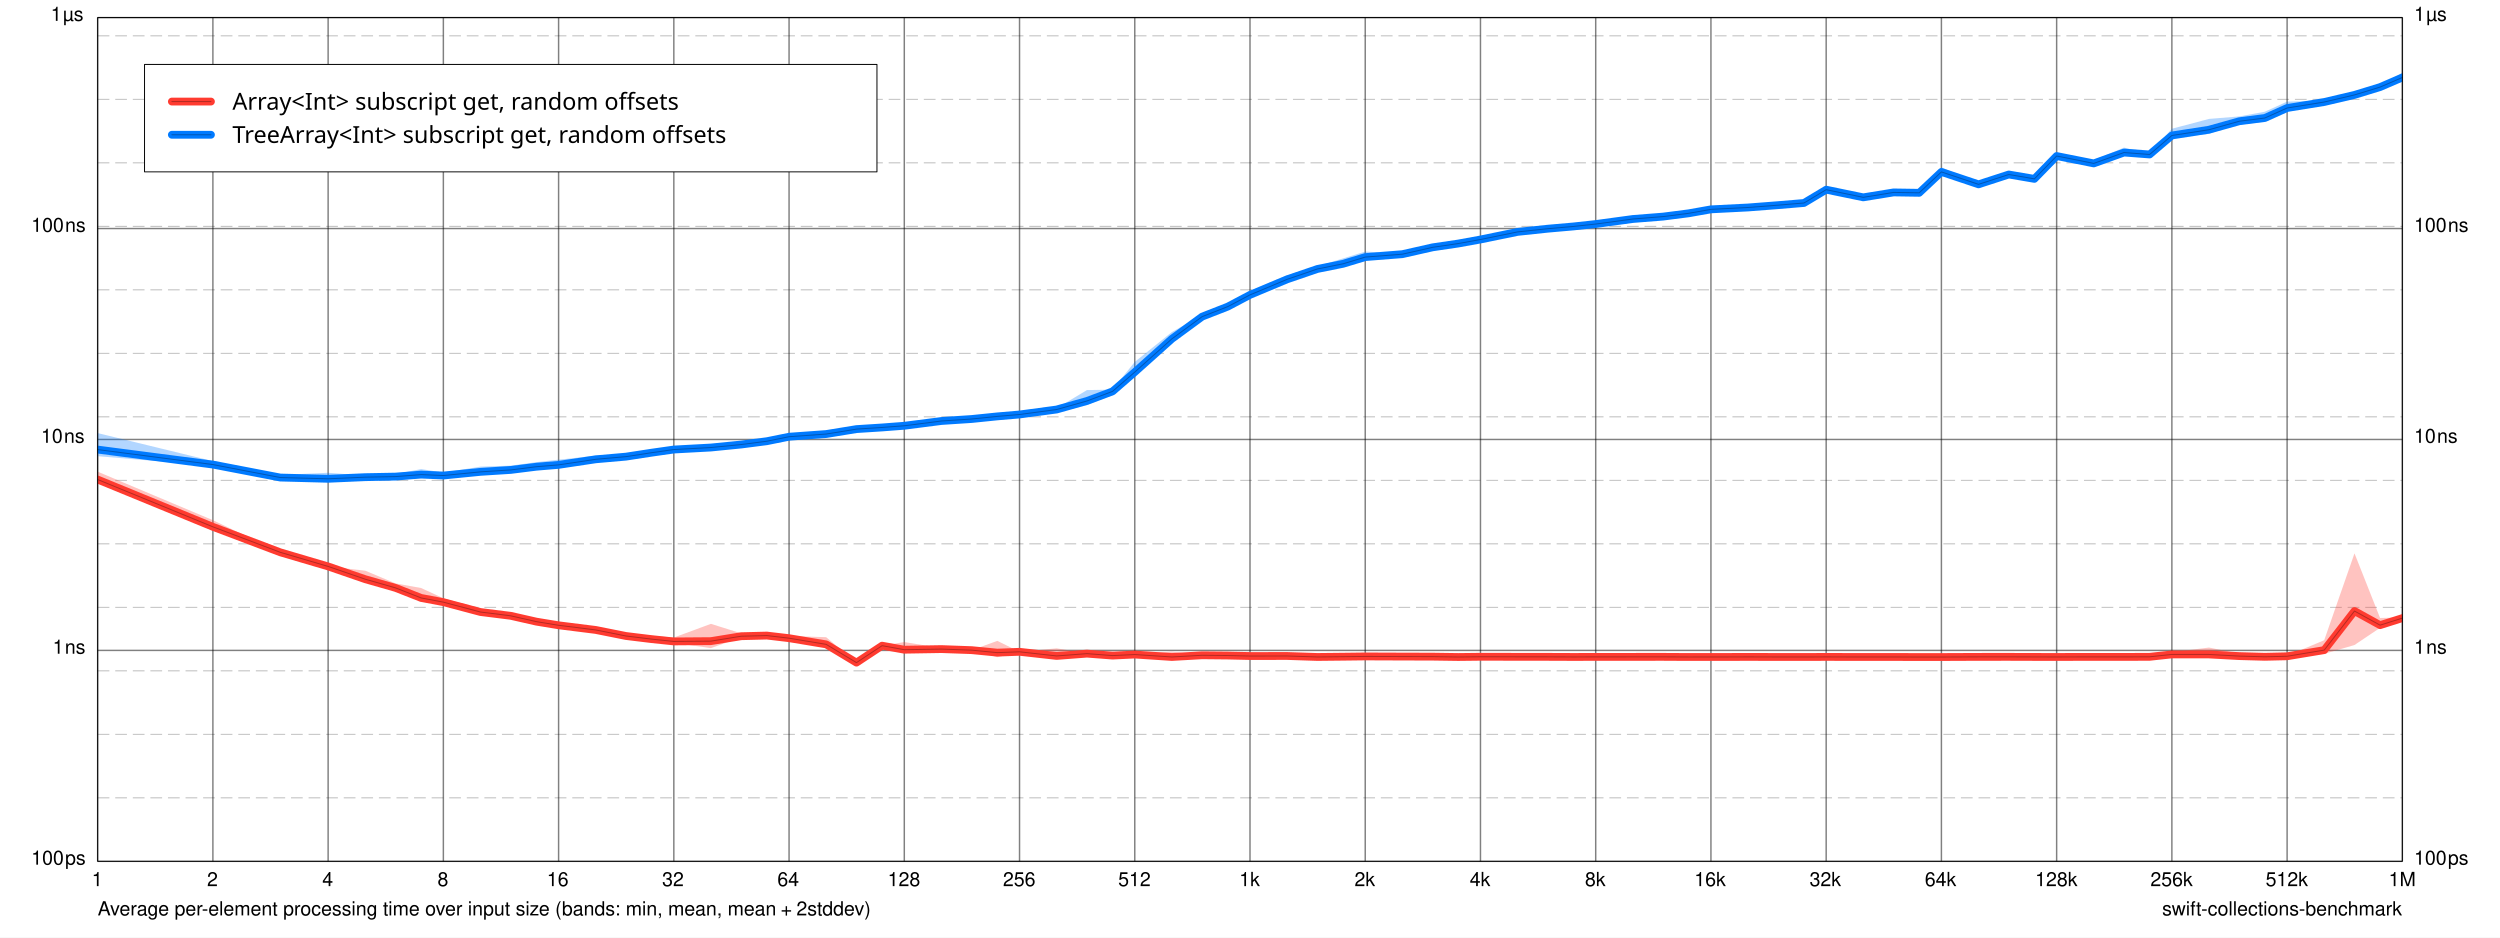
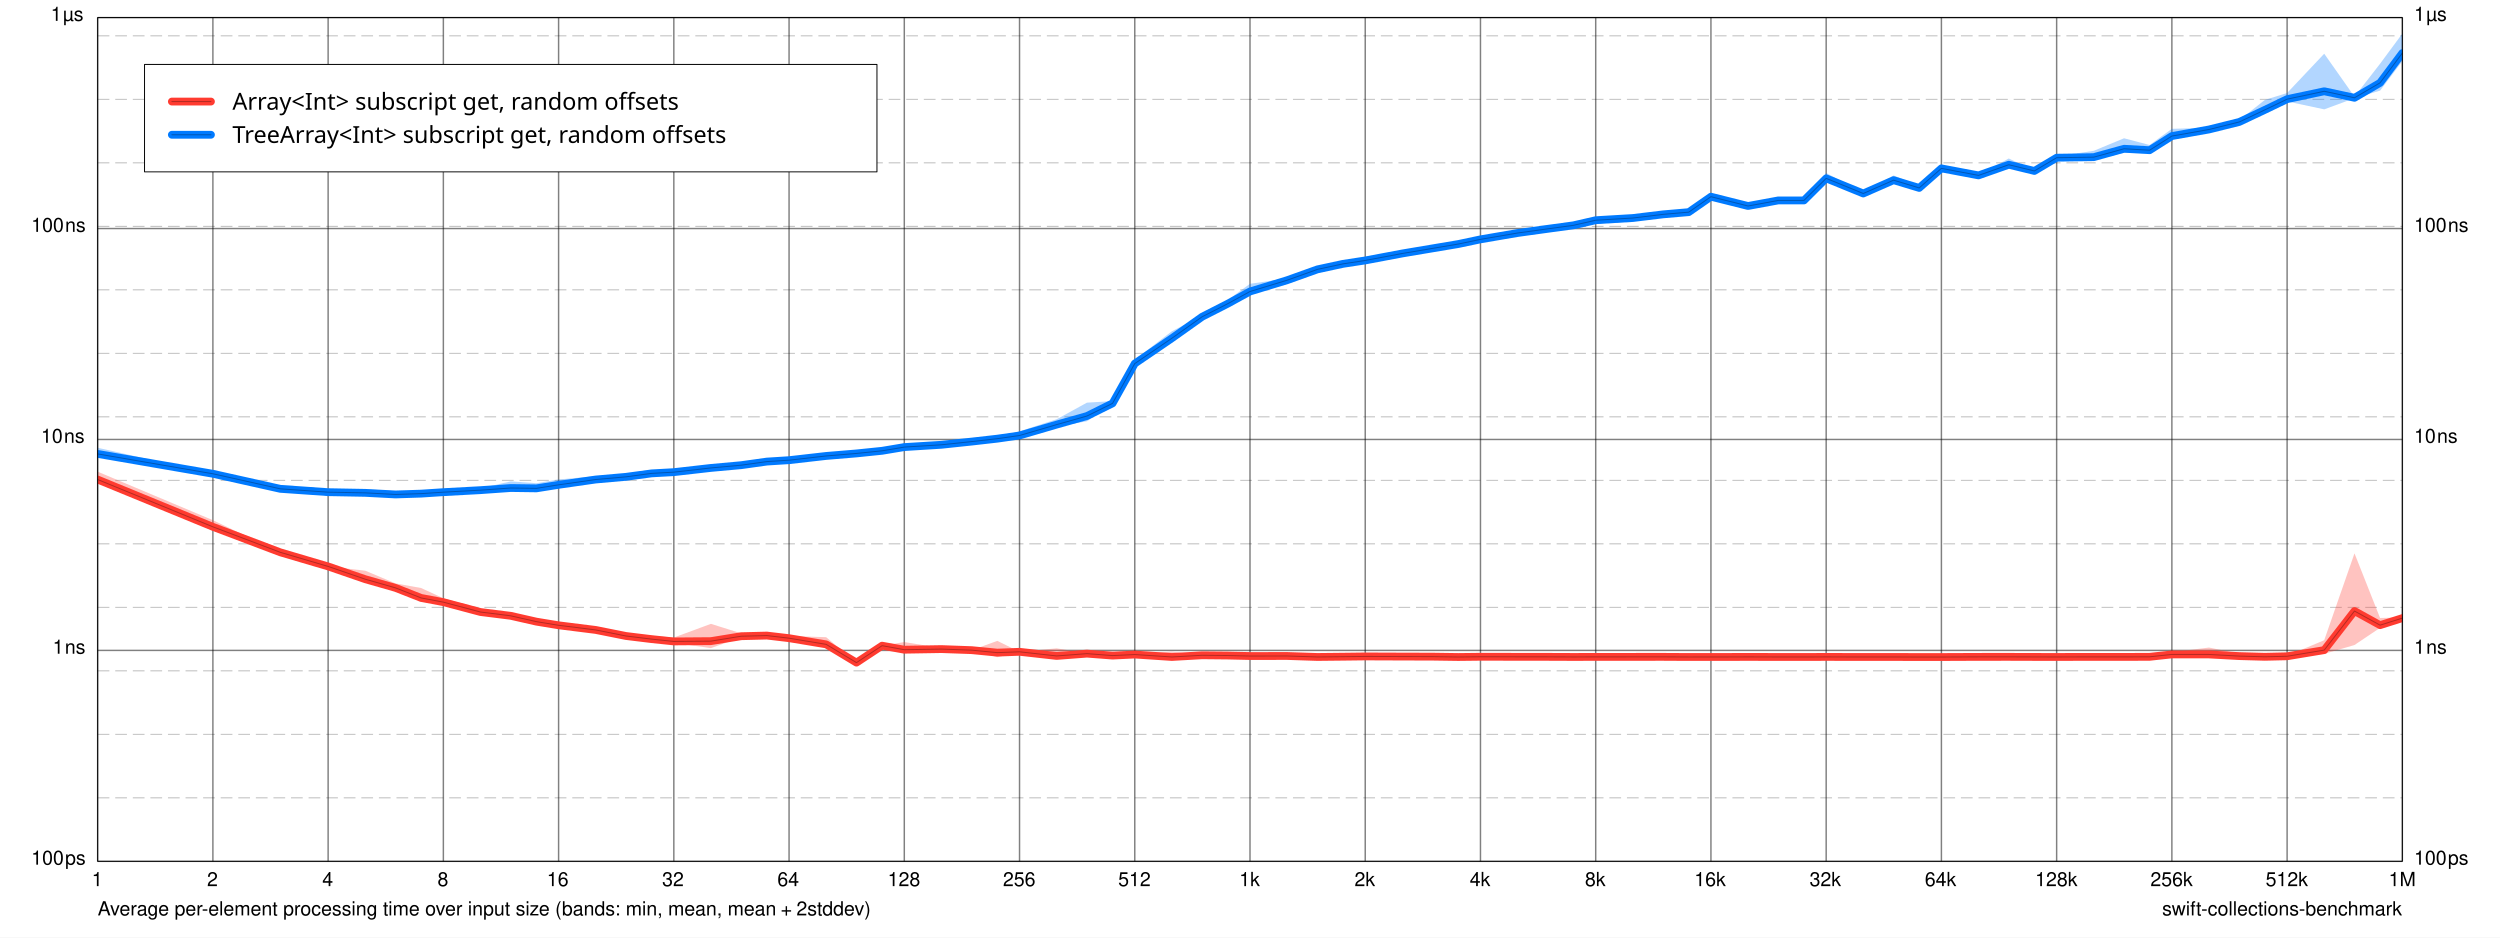
<svg xmlns="http://www.w3.org/2000/svg" xmlns:xlink="http://www.w3.org/1999/xlink" width="1280.0px" height="480.0px" viewBox="0.0 0.0 1280.0 480.0" version="1.1">
  <path d="M 0 0 L 0 480 L 1280 480 L 1280 0 z" fill="#FFFFFF" fill-opacity="1.0" stroke="none" />
  <text x="50" y="468.7" font-family="Helvetica" font-size="10" font-weight="normal" font-style="normal" fill="#000000" fill-opacity="1">Average per-element processing time over input size (bands: min, mean, mean + 2stddev)</text>
  <a xlink:href="https://github.com/apple/swift-collections-benchmark">
    <text x="1107" y="468.7" font-family="Helvetica" font-size="10" font-weight="normal" font-style="normal" fill="#000000" fill-opacity="1">swift-collections-benchmark</text>
  </a>
  <path d="M 50 9 L 50 441" fill="none" stroke-width="0.75" stroke="#000000" stroke-opacity="0.498" stroke-linecap="butt" stroke-linejoin="round" />
  <text x="47" y="453.7" font-family="Helvetica" font-size="10" font-weight="normal" font-style="normal" fill="#000000" fill-opacity="1">1</text>
  <path d="M 109 9 L 109 441" fill="none" stroke-width="0.75" stroke="#000000" stroke-opacity="0.498" stroke-linecap="butt" stroke-linejoin="round" />
  <text x="106" y="453.7" font-family="Helvetica" font-size="10" font-weight="normal" font-style="normal" fill="#000000" fill-opacity="1">2</text>
  <path d="M 168 9 L 168 441" fill="none" stroke-width="0.75" stroke="#000000" stroke-opacity="0.498" stroke-linecap="butt" stroke-linejoin="round" />
  <text x="165" y="453.7" font-family="Helvetica" font-size="10" font-weight="normal" font-style="normal" fill="#000000" fill-opacity="1">4</text>
  <path d="M 227 9 L 227 441" fill="none" stroke-width="0.75" stroke="#000000" stroke-opacity="0.498" stroke-linecap="butt" stroke-linejoin="round" />
  <text x="224" y="453.7" font-family="Helvetica" font-size="10" font-weight="normal" font-style="normal" fill="#000000" fill-opacity="1">8</text>
  <path d="M 286 9 L 286 441" fill="none" stroke-width="0.75" stroke="#000000" stroke-opacity="0.498" stroke-linecap="butt" stroke-linejoin="round" />
  <text x="280" y="453.7" font-family="Helvetica" font-size="10" font-weight="normal" font-style="normal" fill="#000000" fill-opacity="1">16</text>
  <path d="M 345 9 L 345 441" fill="none" stroke-width="0.75" stroke="#000000" stroke-opacity="0.498" stroke-linecap="butt" stroke-linejoin="round" />
  <text x="339" y="453.7" font-family="Helvetica" font-size="10" font-weight="normal" font-style="normal" fill="#000000" fill-opacity="1">32</text>
  <path d="M 404 9 L 404 441" fill="none" stroke-width="0.75" stroke="#000000" stroke-opacity="0.498" stroke-linecap="butt" stroke-linejoin="round" />
  <text x="398" y="453.7" font-family="Helvetica" font-size="10" font-weight="normal" font-style="normal" fill="#000000" fill-opacity="1">64</text>
  <path d="M 463 9 L 463 441" fill="none" stroke-width="0.75" stroke="#000000" stroke-opacity="0.498" stroke-linecap="butt" stroke-linejoin="round" />
  <text x="454.5" y="453.7" font-family="Helvetica" font-size="10" font-weight="normal" font-style="normal" fill="#000000" fill-opacity="1">128</text>
  <path d="M 522 9 L 522 441" fill="none" stroke-width="0.75" stroke="#000000" stroke-opacity="0.498" stroke-linecap="butt" stroke-linejoin="round" />
  <text x="513.5" y="453.7" font-family="Helvetica" font-size="10" font-weight="normal" font-style="normal" fill="#000000" fill-opacity="1">256</text>
  <path d="M 581 9 L 581 441" fill="none" stroke-width="0.75" stroke="#000000" stroke-opacity="0.498" stroke-linecap="butt" stroke-linejoin="round" />
  <text x="572.5" y="453.7" font-family="Helvetica" font-size="10" font-weight="normal" font-style="normal" fill="#000000" fill-opacity="1">512</text>
  <path d="M 640 9 L 640 441" fill="none" stroke-width="0.75" stroke="#000000" stroke-opacity="0.498" stroke-linecap="butt" stroke-linejoin="round" />
  <text x="634.5" y="453.7" font-family="Helvetica" font-size="10" font-weight="normal" font-style="normal" fill="#000000" fill-opacity="1">1k</text>
  <path d="M 699 9 L 699 441" fill="none" stroke-width="0.75" stroke="#000000" stroke-opacity="0.498" stroke-linecap="butt" stroke-linejoin="round" />
  <text x="693.5" y="453.7" font-family="Helvetica" font-size="10" font-weight="normal" font-style="normal" fill="#000000" fill-opacity="1">2k</text>
  <path d="M 758 9 L 758 441" fill="none" stroke-width="0.75" stroke="#000000" stroke-opacity="0.498" stroke-linecap="butt" stroke-linejoin="round" />
  <text x="752.5" y="453.7" font-family="Helvetica" font-size="10" font-weight="normal" font-style="normal" fill="#000000" fill-opacity="1">4k</text>
  <path d="M 817 9 L 817 441" fill="none" stroke-width="0.75" stroke="#000000" stroke-opacity="0.498" stroke-linecap="butt" stroke-linejoin="round" />
  <text x="811.5" y="453.7" font-family="Helvetica" font-size="10" font-weight="normal" font-style="normal" fill="#000000" fill-opacity="1">8k</text>
  <path d="M 876 9 L 876 441" fill="none" stroke-width="0.75" stroke="#000000" stroke-opacity="0.498" stroke-linecap="butt" stroke-linejoin="round" />
  <text x="867.5" y="453.7" font-family="Helvetica" font-size="10" font-weight="normal" font-style="normal" fill="#000000" fill-opacity="1">16k</text>
  <path d="M 935 9 L 935 441" fill="none" stroke-width="0.75" stroke="#000000" stroke-opacity="0.498" stroke-linecap="butt" stroke-linejoin="round" />
  <text x="926.5" y="453.7" font-family="Helvetica" font-size="10" font-weight="normal" font-style="normal" fill="#000000" fill-opacity="1">32k</text>
  <path d="M 994 9 L 994 441" fill="none" stroke-width="0.75" stroke="#000000" stroke-opacity="0.498" stroke-linecap="butt" stroke-linejoin="round" />
  <text x="985.5" y="453.7" font-family="Helvetica" font-size="10" font-weight="normal" font-style="normal" fill="#000000" fill-opacity="1">64k</text>
  <path d="M 1053 9 L 1053 441" fill="none" stroke-width="0.75" stroke="#000000" stroke-opacity="0.498" stroke-linecap="butt" stroke-linejoin="round" />
  <text x="1042" y="453.7" font-family="Helvetica" font-size="10" font-weight="normal" font-style="normal" fill="#000000" fill-opacity="1">128k</text>
  <path d="M 1112 9 L 1112 441" fill="none" stroke-width="0.75" stroke="#000000" stroke-opacity="0.498" stroke-linecap="butt" stroke-linejoin="round" />
  <text x="1101" y="453.7" font-family="Helvetica" font-size="10" font-weight="normal" font-style="normal" fill="#000000" fill-opacity="1">256k</text>
  <path d="M 1171 9 L 1171 441" fill="none" stroke-width="0.75" stroke="#000000" stroke-opacity="0.498" stroke-linecap="butt" stroke-linejoin="round" />
  <text x="1160" y="453.7" font-family="Helvetica" font-size="10" font-weight="normal" font-style="normal" fill="#000000" fill-opacity="1">512k</text>
  <path d="M 1230 9 L 1230 441" fill="none" stroke-width="0.75" stroke="#000000" stroke-opacity="0.498" stroke-linecap="butt" stroke-linejoin="round" />
  <text x="1223" y="453.7" font-family="Helvetica" font-size="10" font-weight="normal" font-style="normal" fill="#000000" fill-opacity="1">1M</text>
  <path d="M 50 441 L 1230 441" fill="none" stroke-width="0.75" stroke="#000000" stroke-opacity="0.498" stroke-linecap="butt" stroke-linejoin="round" />
  <text x="16" y="442.7" font-family="Helvetica" font-size="10" font-weight="normal" font-style="normal" fill="#000000" fill-opacity="1">100 ps</text>
  <text x="1236" y="442.7" font-family="Helvetica" font-size="10" font-weight="normal" font-style="normal" fill="#000000" fill-opacity="1">100 ps</text>
  <path d="M 50 333 L 1230 333" fill="none" stroke-width="0.75" stroke="#000000" stroke-opacity="0.498" stroke-linecap="butt" stroke-linejoin="round" />
  <text x="27" y="334.7" font-family="Helvetica" font-size="10" font-weight="normal" font-style="normal" fill="#000000" fill-opacity="1">1 ns</text>
  <text x="1236" y="334.7" font-family="Helvetica" font-size="10" font-weight="normal" font-style="normal" fill="#000000" fill-opacity="1">1 ns</text>
  <path d="M 50 225 L 1230 225" fill="none" stroke-width="0.75" stroke="#000000" stroke-opacity="0.498" stroke-linecap="butt" stroke-linejoin="round" />
  <text x="21" y="226.7" font-family="Helvetica" font-size="10" font-weight="normal" font-style="normal" fill="#000000" fill-opacity="1">10 ns</text>
  <text x="1236" y="226.7" font-family="Helvetica" font-size="10" font-weight="normal" font-style="normal" fill="#000000" fill-opacity="1">10 ns</text>
  <path d="M 50 117 L 1230 117" fill="none" stroke-width="0.75" stroke="#000000" stroke-opacity="0.498" stroke-linecap="butt" stroke-linejoin="round" />
  <text x="16" y="118.7" font-family="Helvetica" font-size="10" font-weight="normal" font-style="normal" fill="#000000" fill-opacity="1">100 ns</text>
  <text x="1236" y="118.7" font-family="Helvetica" font-size="10" font-weight="normal" font-style="normal" fill="#000000" fill-opacity="1">100 ns</text>
  <path d="M 50 9 L 1230 9" fill="none" stroke-width="0.75" stroke="#000000" stroke-opacity="0.498" stroke-linecap="butt" stroke-linejoin="round" />
  <text x="26" y="10.7" font-family="Helvetica" font-size="10" font-weight="normal" font-style="normal" fill="#000000" fill-opacity="1">1 µs</text>
  <text x="1236" y="10.7" font-family="Helvetica" font-size="10" font-weight="normal" font-style="normal" fill="#000000" fill-opacity="1">1 µs</text>
  <path d="M 50 408.49 L 1230 408.49" fill="none" stroke-width="0.5" stroke="#000000" stroke-opacity="0.259" stroke-linecap="butt" stroke-linejoin="round" stroke-dasharray="6 3" stroke-dashoffset="0" />
  <path d="M 50 375.98 L 1230 375.98" fill="none" stroke-width="0.5" stroke="#000000" stroke-opacity="0.259" stroke-linecap="butt" stroke-linejoin="round" stroke-dasharray="6 3" stroke-dashoffset="0" />
  <path d="M 50 343.47 L 1230 343.47" fill="none" stroke-width="0.5" stroke="#000000" stroke-opacity="0.259" stroke-linecap="butt" stroke-linejoin="round" stroke-dasharray="6 3" stroke-dashoffset="0" />
  <path d="M 50 310.96 L 1230 310.96" fill="none" stroke-width="0.5" stroke="#000000" stroke-opacity="0.259" stroke-linecap="butt" stroke-linejoin="round" stroke-dasharray="6 3" stroke-dashoffset="0" />
  <path d="M 50 278.44 L 1230 278.44" fill="none" stroke-width="0.5" stroke="#000000" stroke-opacity="0.259" stroke-linecap="butt" stroke-linejoin="round" stroke-dasharray="6 3" stroke-dashoffset="0" />
  <path d="M 50 245.93 L 1230 245.93" fill="none" stroke-width="0.5" stroke="#000000" stroke-opacity="0.259" stroke-linecap="butt" stroke-linejoin="round" stroke-dasharray="6 3" stroke-dashoffset="0" />
  <path d="M 50 213.42 L 1230 213.42" fill="none" stroke-width="0.5" stroke="#000000" stroke-opacity="0.259" stroke-linecap="butt" stroke-linejoin="round" stroke-dasharray="6 3" stroke-dashoffset="0" />
  <path d="M 50 180.91 L 1230 180.91" fill="none" stroke-width="0.5" stroke="#000000" stroke-opacity="0.259" stroke-linecap="butt" stroke-linejoin="round" stroke-dasharray="6 3" stroke-dashoffset="0" />
  <path d="M 50 148.4 L 1230 148.4" fill="none" stroke-width="0.5" stroke="#000000" stroke-opacity="0.259" stroke-linecap="butt" stroke-linejoin="round" stroke-dasharray="6 3" stroke-dashoffset="0" />
  <path d="M 50 115.89 L 1230 115.89" fill="none" stroke-width="0.5" stroke="#000000" stroke-opacity="0.259" stroke-linecap="butt" stroke-linejoin="round" stroke-dasharray="6 3" stroke-dashoffset="0" />
  <path d="M 50 83.376 L 1230 83.376" fill="none" stroke-width="0.5" stroke="#000000" stroke-opacity="0.259" stroke-linecap="butt" stroke-linejoin="round" stroke-dasharray="6 3" stroke-dashoffset="0" />
  <path d="M 50 50.865 L 1230 50.865" fill="none" stroke-width="0.5" stroke="#000000" stroke-opacity="0.259" stroke-linecap="butt" stroke-linejoin="round" stroke-dasharray="6 3" stroke-dashoffset="0" />
  <path d="M 50 18.354 L 1230 18.354" fill="none" stroke-width="0.5" stroke="#000000" stroke-opacity="0.259" stroke-linecap="butt" stroke-linejoin="round" stroke-dasharray="6 3" stroke-dashoffset="0" />
  <path d="M 74 33 L 74 88 L 449 88 L 449 33 z" fill="#FFFFFF" fill-opacity="1.0" stroke="none" />
  <clipPath id="clip-0">
    <path d="M 50 9 L 50 441 L 1230 441 L 1230 9 z" />
  </clipPath>
  <g clip-path="url(#clip-0)">
-     <path d="M 50 221.73L 109 236.1L 143.51 243.15L 168 242.06L 186.99 243.5L 202.51 242.67L 215.63 240.17L 227 241.96L 245.99 238.92L 261.51 238.41L 274.63 236.62L 286 235.35L 304.99 233.31L 320.51 233.38L 333.63 230.77L 345 229.02L 363.99 228.24L 379.51 226.75L 392.63 225.25L 404 222.98L 422.99 221.64L 438.51 219.06L 451.63 218.76L 463 217.62L 481.99 215.5L 497.51 214.01L 510.63 212.8L 522 211.13L 540.99 209.05L 556.51 199.73L 569.63 199.47L 581 185.3L 599.99 170.03L 615.51 161.2L 628.63 156.26L 640 148.9L 658.99 140.89L 674.51 136.37L 687.63 132.31L 699 128.81L 717.99 129.77L 733.51 126.52L 746.63 123.82L 758 122.13L 776.99 118.11L 792.51 116.61L 805.63 115.32L 817 114.57L 835.99 111.19L 851.51 110.82L 864.63 107.91L 876 106.47L 894.99 105.72L 910.51 104.91L 923.63 103.37L 935 97.043L 953.99 100.43L 969.51 97.492L 982.63 98.551L 994 85.679L 1013 93.866L 1028.5 88.847L 1041.6 91.564L 1053 79.665L 1072 81.942L 1087.5 75.561L 1100.6 78.897L 1112 65.921L 1131 60.879L 1146.5 59.611L 1159.6 57.201L 1171 52.018L 1190 51.558L 1205.5 48.381L 1218.6 43.835L 1230 37.214L 1230 40.56L 1218.6 44.854L 1205.5 48.67L 1190 52.474L 1171 56.515L 1159.6 61.611L 1146.5 62.976L 1131 68.542L 1112 70.643L 1100.6 79.163L 1087.5 79.027L 1072 84.288L 1053 79.965L 1041.6 91.587L 1028.5 89.523L 1013 94.563L 994 88.884L 982.63 98.781L 969.51 98.887L 953.99 101.26L 935 97.14L 923.63 104.13L 910.51 105.08L 894.99 106.41L 876 107.44L 864.63 109.68L 851.51 110.93L 835.99 112.46L 817 114.75L 805.63 116.16L 792.51 117.26L 776.99 118.95L 758 122.8L 746.63 125.01L 733.51 126.68L 717.99 130.28L 699 132.67L 687.63 136.08L 674.51 138.19L 658.99 143.8L 640 151.72L 628.63 157.23L 615.51 162.43L 599.99 174.79L 581 192.5L 569.63 200.71L 556.51 207.45L 540.99 209.89L 522 212.61L 510.63 213.33L 497.51 214.71L 481.99 215.57L 463 218.12L 451.63 218.89L 438.51 219.93L 422.99 222.43L 404 223.82L 392.63 226.13L 379.51 227.9L 363.99 229.46L 345 230.57L 333.63 232.15L 320.51 233.94L 304.99 235.83L 286 238.98L 274.63 239.82L 261.51 241.41L 245.99 242.57L 227 244.02L 215.63 244.02L 202.51 244.51L 186.99 244.6L 168 246.28L 143.51 244.99L 109 238.49L 50 233.57" fill="#007AFF" fill-opacity="0.302" stroke="none" />
+     <path d="M 50 229.25L 109 242.57L 143.51 250.28L 168 251.99L 186.99 250.41L 202.51 251.52L 215.63 251.34L 227 251.99L 245.99 250.01L 261.51 246.47L 274.63 247.42L 286 245.48L 304.99 243.83L 320.51 243.11L 333.63 242.09L 345 240.4L 363.99 238.93L 379.51 237.71L 392.63 236.02L 404 234.54L 422.99 233.08L 438.51 231.42L 451.63 229.76L 463 227L 481.99 226.72L 497.51 226.01L 510.63 223.62L 522 220.83L 540.99 214.67L 556.51 206.16L 569.63 205.36L 581 184.19L 599.99 169.62L 615.51 161.5L 628.63 153.6L 640 145.3L 658.99 142.57L 674.51 137.75L 687.63 134.69L 699 133.18L 717.99 129.62L 733.51 127.16L 746.63 124.89L 758 121.66L 776.99 118.25L 792.51 117.11L 805.63 115.02L 817 112.33L 835.99 111.44L 851.51 109.58L 864.63 108.61L 876 100.57L 894.99 105.25L 910.51 102.41L 923.63 101.98L 935 88.569L 953.99 98.53L 969.51 89.831L 982.63 95.144L 994 86.031L 1013 89.572L 1028.5 81.141L 1041.6 87.476L 1053 80.073L 1072 77.21L 1087.5 70.801L 1100.6 74.236L 1112 65.956L 1131 65.425L 1146.5 61.542L 1159.6 51.168L 1171 47.613L 1190 27.496L 1205.5 49.496L 1218.6 32.629L 1230 17.188L 1230 31.287L 1218.6 46.403L 1205.5 50.273L 1190 55.994L 1171 51.938L 1159.6 58.188L 1146.5 62.77L 1131 66.605L 1112 71.045L 1100.6 77.883L 1087.5 78.228L 1072 81.678L 1053 80.984L 1041.6 87.543L 1028.5 85.532L 1013 89.881L 994 86.273L 982.63 96.6L 969.51 93.138L 953.99 99.259L 935 92.333L 923.63 102.85L 910.51 102.69L 894.99 105.55L 876 100.76L 864.63 108.62L 851.51 109.82L 835.99 111.7L 817 112.9L 805.63 115.48L 792.51 117.16L 776.99 119.68L 758 122.87L 746.63 124.97L 733.51 127.16L 717.99 129.83L 699 133.41L 687.63 135.23L 674.51 137.97L 658.99 143.8L 640 150.72L 628.63 156.16L 615.51 162.41L 599.99 174.52L 581 186.87L 569.63 206.92L 556.51 215.69L 540.99 218.4L 522 223.75L 510.63 224.95L 497.51 226.11L 481.99 228.09L 463 229.6L 451.63 231.18L 438.51 232.42L 422.99 233.58L 404 236L 392.63 236.44L 379.51 238.33L 363.99 239.82L 345 242.22L 333.63 242.47L 320.51 244.51L 304.99 246.12L 286 249.25L 274.63 251.01L 261.51 251.13L 245.99 251.3L 227 251.99L 215.63 253.25L 202.51 253.76L 186.99 253.04L 168 251.99L 143.51 250.28L 109 242.57L 50 233.57" fill="#007AFF" fill-opacity="0.302" stroke="none" />
    <path d="M 50 241.5L 109 266.34L 143.51 282.79L 168 290.02L 186.99 292.19L 202.51 298.71L 215.63 301.07L 227 306.34L 245.99 311.59L 261.51 315.3L 274.63 318.28L 286 318.86L 304.99 322.53L 320.51 324.47L 333.63 325.52L 345 326.42L 363.99 319.41L 379.51 324.28L 392.63 325.41L 404 325.63L 422.99 326.24L 438.51 339.26L 451.63 330.59L 463 328.74L 481.99 331.83L 497.51 332.88L 510.63 328.13L 522 333.72L 540.99 331.95L 556.51 334.44L 569.63 333.73L 581 334.95L 599.99 333.63L 615.51 335.46L 628.63 335.63L 640 335.36L 658.99 335.86L 674.51 335.22L 687.63 335.76L 699 336.08L 717.99 336.15L 733.51 336.18L 746.63 336.39L 758 336.25L 776.99 336.27L 792.51 336.31L 805.63 336.25L 817 336.23L 835.99 336.31L 851.51 336.22L 864.63 336.32L 876 336.36L 894.99 336.26L 910.51 336.29L 923.63 336.31L 935 336.32L 953.99 336.37L 969.51 336.35L 982.63 336.38L 994 336.36L 1013 336.05L 1028.5 336.1L 1041.6 336.29L 1053 336.25L 1072 336.18L 1087.5 336.19L 1100.6 336.08L 1112 333.94L 1131 331.54L 1146.5 334.67L 1159.6 336.1L 1171 335.78L 1190 327.78L 1205.5 283.32L 1218.6 316.41L 1230 316.14L 1230 316.58L 1218.6 321.44L 1205.5 330.25L 1190 334.79L 1171 336.1L 1159.6 336.34L 1146.5 336.37L 1131 336.4L 1112 335.46L 1100.6 336.36L 1087.5 336.4L 1072 336.38L 1053 336.4L 1041.6 336.36L 1028.5 336.39L 1013 336.42L 994 336.42L 982.63 336.4L 969.51 336.38L 953.99 336.37L 935 336.35L 923.63 336.39L 910.51 336.38L 894.99 336.38L 876 336.37L 864.63 336.4L 851.51 336.34L 835.99 336.33L 817 336.36L 805.63 336.4L 792.51 336.31L 776.99 336.3L 758 336.27L 746.63 336.39L 733.51 336.21L 717.99 336.17L 699 336.1L 687.63 336.39L 674.51 336.78L 658.99 335.86L 640 336.08L 628.63 335.63L 615.51 335.51L 599.99 337.38L 581 335.18L 569.63 336.36L 556.51 334.74L 540.99 337.29L 522 333.72L 510.63 336.48L 497.51 332.88L 481.99 332.52L 463 334.11L 451.63 330.59L 438.51 339.26L 422.99 331.27L 404 327.15L 392.63 325.41L 379.51 326.27L 363.99 331.84L 345 329.13L 333.63 327.85L 320.51 326.05L 304.99 322.53L 286 320.62L 274.63 318.28L 261.51 315.3L 245.99 313.98L 227 309.02L 215.63 308.09L 202.51 301.84L 186.99 298.2L 168 290.02L 143.51 282.79L 109 271L 50 247.04" fill="#FF3B30" fill-opacity="0.302" stroke="none" />
-     <path d="M 50 230.18L 109 237.86L 143.51 244.5L 168 245.14L 186.99 244.31L 202.51 244.02L 215.63 242.99L 227 243.47L 245.99 241.59L 261.51 240.6L 274.63 238.96L 286 238.01L 304.99 235.16L 320.51 233.8L 333.63 231.78L 345 230.16L 363.99 229.13L 379.51 227.59L 392.63 225.9L 404 223.6L 422.99 222.23L 438.51 219.7L 451.63 218.86L 463 217.99L 481.99 215.55L 497.51 214.53L 510.63 213.19L 522 212.22L 540.99 209.67L 556.51 205.3L 569.63 200.38L 581 190.51L 599.99 173.5L 615.51 162.11L 628.63 156.98L 640 150.97L 658.99 143.02L 674.51 137.71L 687.63 135.07L 699 131.63L 717.99 130.14L 733.51 126.63L 746.63 124.69L 758 122.62L 776.99 118.73L 792.51 117.09L 805.63 115.94L 817 114.71L 835.99 112.13L 851.51 110.9L 864.63 109.21L 876 107.19L 894.99 106.23L 910.51 105.03L 923.63 103.93L 935 97.115L 953.99 101.04L 969.51 98.518L 982.63 98.721L 994 88.025L 1013 94.38L 1028.5 89.345L 1041.6 91.581L 1053 79.887L 1072 83.664L 1087.5 78.097L 1100.6 79.093L 1112 69.363L 1131 66.416L 1146.5 62.074L 1159.6 60.418L 1171 55.298L 1190 52.233L 1205.5 48.594L 1218.6 44.586L 1230 39.663" fill="none" stroke-width="4" stroke="#007AFF" stroke-opacity="1" stroke-linecap="round" stroke-linejoin="round" />
+     <path d="M 50 232.4L 109 242.57L 143.51 250.28L 168 251.99L 186.99 252.34L 202.51 253.16L 215.63 252.74L 227 251.99L 245.99 250.96L 261.51 249.86L 274.63 250.04L 286 248.23L 304.99 245.51L 320.51 244.14L 333.63 242.37L 345 241.74L 363.99 239.58L 379.51 238.17L 392.63 236.33L 404 235.61L 422.99 233.45L 438.51 232.16L 451.63 230.81L 463 228.91L 481.99 227.73L 497.51 226.09L 510.63 224.6L 522 222.97L 540.99 217.4L 556.51 213.01L 569.63 206.51L 581 186.15L 599.99 173.19L 615.51 162.17L 628.63 155.48L 640 149.24L 658.99 143.47L 674.51 137.92L 687.63 135.09L 699 133.35L 717.99 129.77L 733.51 127.16L 746.63 124.95L 758 122.55L 776.99 119.3L 792.51 117.15L 805.63 115.36L 817 112.75L 835.99 111.63L 851.51 109.75L 864.63 108.62L 876 100.71L 894.99 105.47L 910.51 102.61L 923.63 102.62L 935 91.32L 953.99 99.068L 969.51 92.251L 982.63 96.215L 994 86.209L 1013 89.8L 1028.5 84.345L 1041.6 87.526L 1053 80.744L 1072 80.469L 1087.5 76.172L 1100.6 76.903L 1112 69.662L 1131 66.294L 1146.5 62.446L 1159.6 56.251L 1171 50.77L 1190 46.73L 1205.5 50.069L 1218.6 42.397L 1230 27.177" fill="none" stroke-width="4" stroke="#007AFF" stroke-opacity="1" stroke-linecap="round" stroke-linejoin="round" />
    <path d="M 50 245.53L 109 269.74L 143.51 282.79L 168 290.02L 186.99 296.55L 202.51 301L 215.63 306.15L 227 308.3L 245.99 313.35L 261.51 315.3L 274.63 318.28L 286 320.15L 304.99 322.53L 320.51 325.63L 333.63 327.23L 345 328.41L 363.99 328.26L 379.51 325.74L 392.63 325.41L 404 326.75L 422.99 329.91L 438.51 339.26L 451.63 330.59L 463 332.65L 481.99 332.33L 497.51 332.88L 510.63 334.15L 522 333.72L 540.99 335.84L 556.51 334.66L 569.63 335.66L 581 335.12L 599.99 336.37L 615.51 335.5L 628.63 335.63L 640 335.89L 658.99 335.86L 674.51 336.37L 687.63 336.23L 699 336.09L 717.99 336.16L 733.51 336.2L 746.63 336.39L 758 336.26L 776.99 336.29L 792.51 336.31L 805.63 336.36L 817 336.33L 835.99 336.32L 851.51 336.31L 864.63 336.38L 876 336.37L 894.99 336.34L 910.51 336.36L 923.63 336.37L 935 336.34L 953.99 336.37L 969.51 336.37L 982.63 336.4L 994 336.4L 1013 336.32L 1028.5 336.31L 1041.6 336.35L 1053 336.36L 1072 336.33L 1087.5 336.34L 1100.6 336.29L 1112 335.06L 1131 335.08L 1146.5 335.92L 1159.6 336.28L 1171 336.01L 1190 332.86L 1205.5 312.85L 1218.6 320.08L 1230 316.47" fill="none" stroke-width="4" stroke="#FF3B30" stroke-opacity="1" stroke-linecap="round" stroke-linejoin="round" />
-     <path d="M 50 230.18L 109 237.86L 143.51 244.5L 168 245.14L 186.99 244.31L 202.51 244.02L 215.63 242.99L 227 243.47L 245.99 241.59L 261.51 240.6L 274.63 238.96L 286 238.01L 304.99 235.16L 320.51 233.8L 333.63 231.78L 345 230.16L 363.99 229.13L 379.51 227.59L 392.63 225.9L 404 223.6L 422.99 222.23L 438.51 219.7L 451.63 218.86L 463 217.99L 481.99 215.55L 497.51 214.53L 510.63 213.19L 522 212.22L 540.99 209.67L 556.51 205.3L 569.63 200.38L 581 190.51L 599.99 173.5L 615.51 162.11L 628.63 156.98L 640 150.97L 658.99 143.02L 674.51 137.71L 687.63 135.07L 699 131.63L 717.99 130.14L 733.51 126.63L 746.63 124.69L 758 122.62L 776.99 118.73L 792.51 117.09L 805.63 115.94L 817 114.71L 835.99 112.13L 851.51 110.9L 864.63 109.21L 876 107.19L 894.99 106.23L 910.51 105.03L 923.63 103.93L 935 97.115L 953.99 101.04L 969.51 98.518L 982.63 98.721L 994 88.025L 1013 94.38L 1028.5 89.345L 1041.6 91.581L 1053 79.887L 1072 83.664L 1087.5 78.097L 1100.6 79.093L 1112 69.363L 1131 66.416L 1146.5 62.074L 1159.6 60.418L 1171 55.298L 1190 52.233L 1205.5 48.594L 1218.6 44.586L 1230 39.663" fill="none" stroke-width="0.5" stroke="#000000" stroke-opacity="0.302" stroke-linecap="round" stroke-linejoin="round" />
+     <path d="M 50 232.4L 109 242.57L 143.51 250.28L 168 251.99L 186.99 252.34L 202.51 253.16L 215.63 252.74L 227 251.99L 245.99 250.96L 261.51 249.86L 274.63 250.04L 286 248.23L 304.99 245.51L 320.51 244.14L 333.63 242.37L 345 241.74L 363.99 239.58L 379.51 238.17L 392.63 236.33L 404 235.61L 422.99 233.45L 438.51 232.16L 451.63 230.81L 463 228.91L 481.99 227.73L 497.51 226.09L 510.63 224.6L 522 222.97L 540.99 217.4L 556.51 213.01L 569.63 206.51L 581 186.15L 599.99 173.19L 615.51 162.17L 628.63 155.48L 640 149.24L 658.99 143.47L 674.51 137.92L 687.63 135.09L 699 133.35L 717.99 129.77L 733.51 127.16L 746.63 124.95L 758 122.55L 776.99 119.3L 792.51 117.15L 805.63 115.36L 817 112.75L 835.99 111.63L 851.51 109.75L 864.63 108.62L 876 100.71L 894.99 105.47L 910.51 102.61L 923.63 102.62L 935 91.32L 953.99 99.068L 969.51 92.251L 982.63 96.215L 994 86.209L 1013 89.8L 1028.5 84.345L 1041.6 87.526L 1053 80.744L 1072 80.469L 1087.5 76.172L 1100.6 76.903L 1112 69.662L 1131 66.294L 1146.5 62.446L 1159.6 56.251L 1171 50.77L 1190 46.73L 1205.5 50.069L 1218.6 42.397L 1230 27.177" fill="none" stroke-width="0.5" stroke="#000000" stroke-opacity="0.302" stroke-linecap="round" stroke-linejoin="round" />
    <path d="M 50 245.53L 109 269.74L 143.51 282.79L 168 290.02L 186.99 296.55L 202.51 301L 215.63 306.15L 227 308.3L 245.99 313.35L 261.51 315.3L 274.63 318.28L 286 320.15L 304.99 322.53L 320.51 325.63L 333.63 327.23L 345 328.41L 363.99 328.26L 379.51 325.74L 392.63 325.41L 404 326.75L 422.99 329.91L 438.51 339.26L 451.63 330.59L 463 332.65L 481.99 332.33L 497.51 332.88L 510.63 334.15L 522 333.72L 540.99 335.84L 556.51 334.66L 569.63 335.66L 581 335.12L 599.99 336.37L 615.51 335.5L 628.63 335.63L 640 335.89L 658.99 335.86L 674.51 336.37L 687.63 336.23L 699 336.09L 717.99 336.16L 733.51 336.2L 746.63 336.39L 758 336.26L 776.99 336.29L 792.51 336.31L 805.63 336.36L 817 336.33L 835.99 336.32L 851.51 336.31L 864.63 336.38L 876 336.37L 894.99 336.34L 910.51 336.36L 923.63 336.37L 935 336.34L 953.99 336.37L 969.51 336.37L 982.63 336.4L 994 336.4L 1013 336.32L 1028.5 336.31L 1041.6 336.35L 1053 336.36L 1072 336.33L 1087.5 336.34L 1100.6 336.29L 1112 335.06L 1131 335.08L 1146.5 335.92L 1159.6 336.28L 1171 336.01L 1190 332.86L 1205.5 312.85L 1218.6 320.08L 1230 316.47" fill="none" stroke-width="0.5" stroke="#000000" stroke-opacity="0.302" stroke-linecap="round" stroke-linejoin="round" />
  </g>
  <path d="M 74 33 L 74 88 L 449 88 L 449 33 z" fill="#FFFFFF" fill-opacity="0.702" stroke-width="0.5" stroke="#000000" stroke-opacity="1" stroke-linecap="round" stroke-linejoin="round" />
  <path d="M 88 52 L 108 52" fill="none" stroke-width="4" stroke="#FF3B30" stroke-opacity="1" stroke-linecap="round" stroke-linejoin="round" />
  <path d="M 88 52 L 108 52" fill="none" stroke-width="0.5" stroke="#000000" stroke-opacity="0.302" stroke-linecap="round" stroke-linejoin="round" />
  <text x="119" y="56.17" font-family="Menlo" font-size="12" font-weight="normal" font-style="normal" fill="#000000" fill-opacity="1">Array&lt;Int&gt; subscript get, random offsets</text>
  <path d="M 88 69 L 108 69" fill="none" stroke-width="4" stroke="#007AFF" stroke-opacity="1" stroke-linecap="round" stroke-linejoin="round" />
  <path d="M 88 69 L 108 69" fill="none" stroke-width="0.5" stroke="#000000" stroke-opacity="0.302" stroke-linecap="round" stroke-linejoin="round" />
  <text x="119" y="73.17" font-family="Menlo" font-size="12" font-weight="normal" font-style="normal" fill="#000000" fill-opacity="1">TreeArray&lt;Int&gt; subscript get, random offsets</text>
  <path d="M 50 9 L 50 441 L 1230 441 L 1230 9 z" fill="none" stroke-width="0.5" stroke="#000000" stroke-opacity="1" stroke-linecap="round" stroke-linejoin="round" />
</svg>
